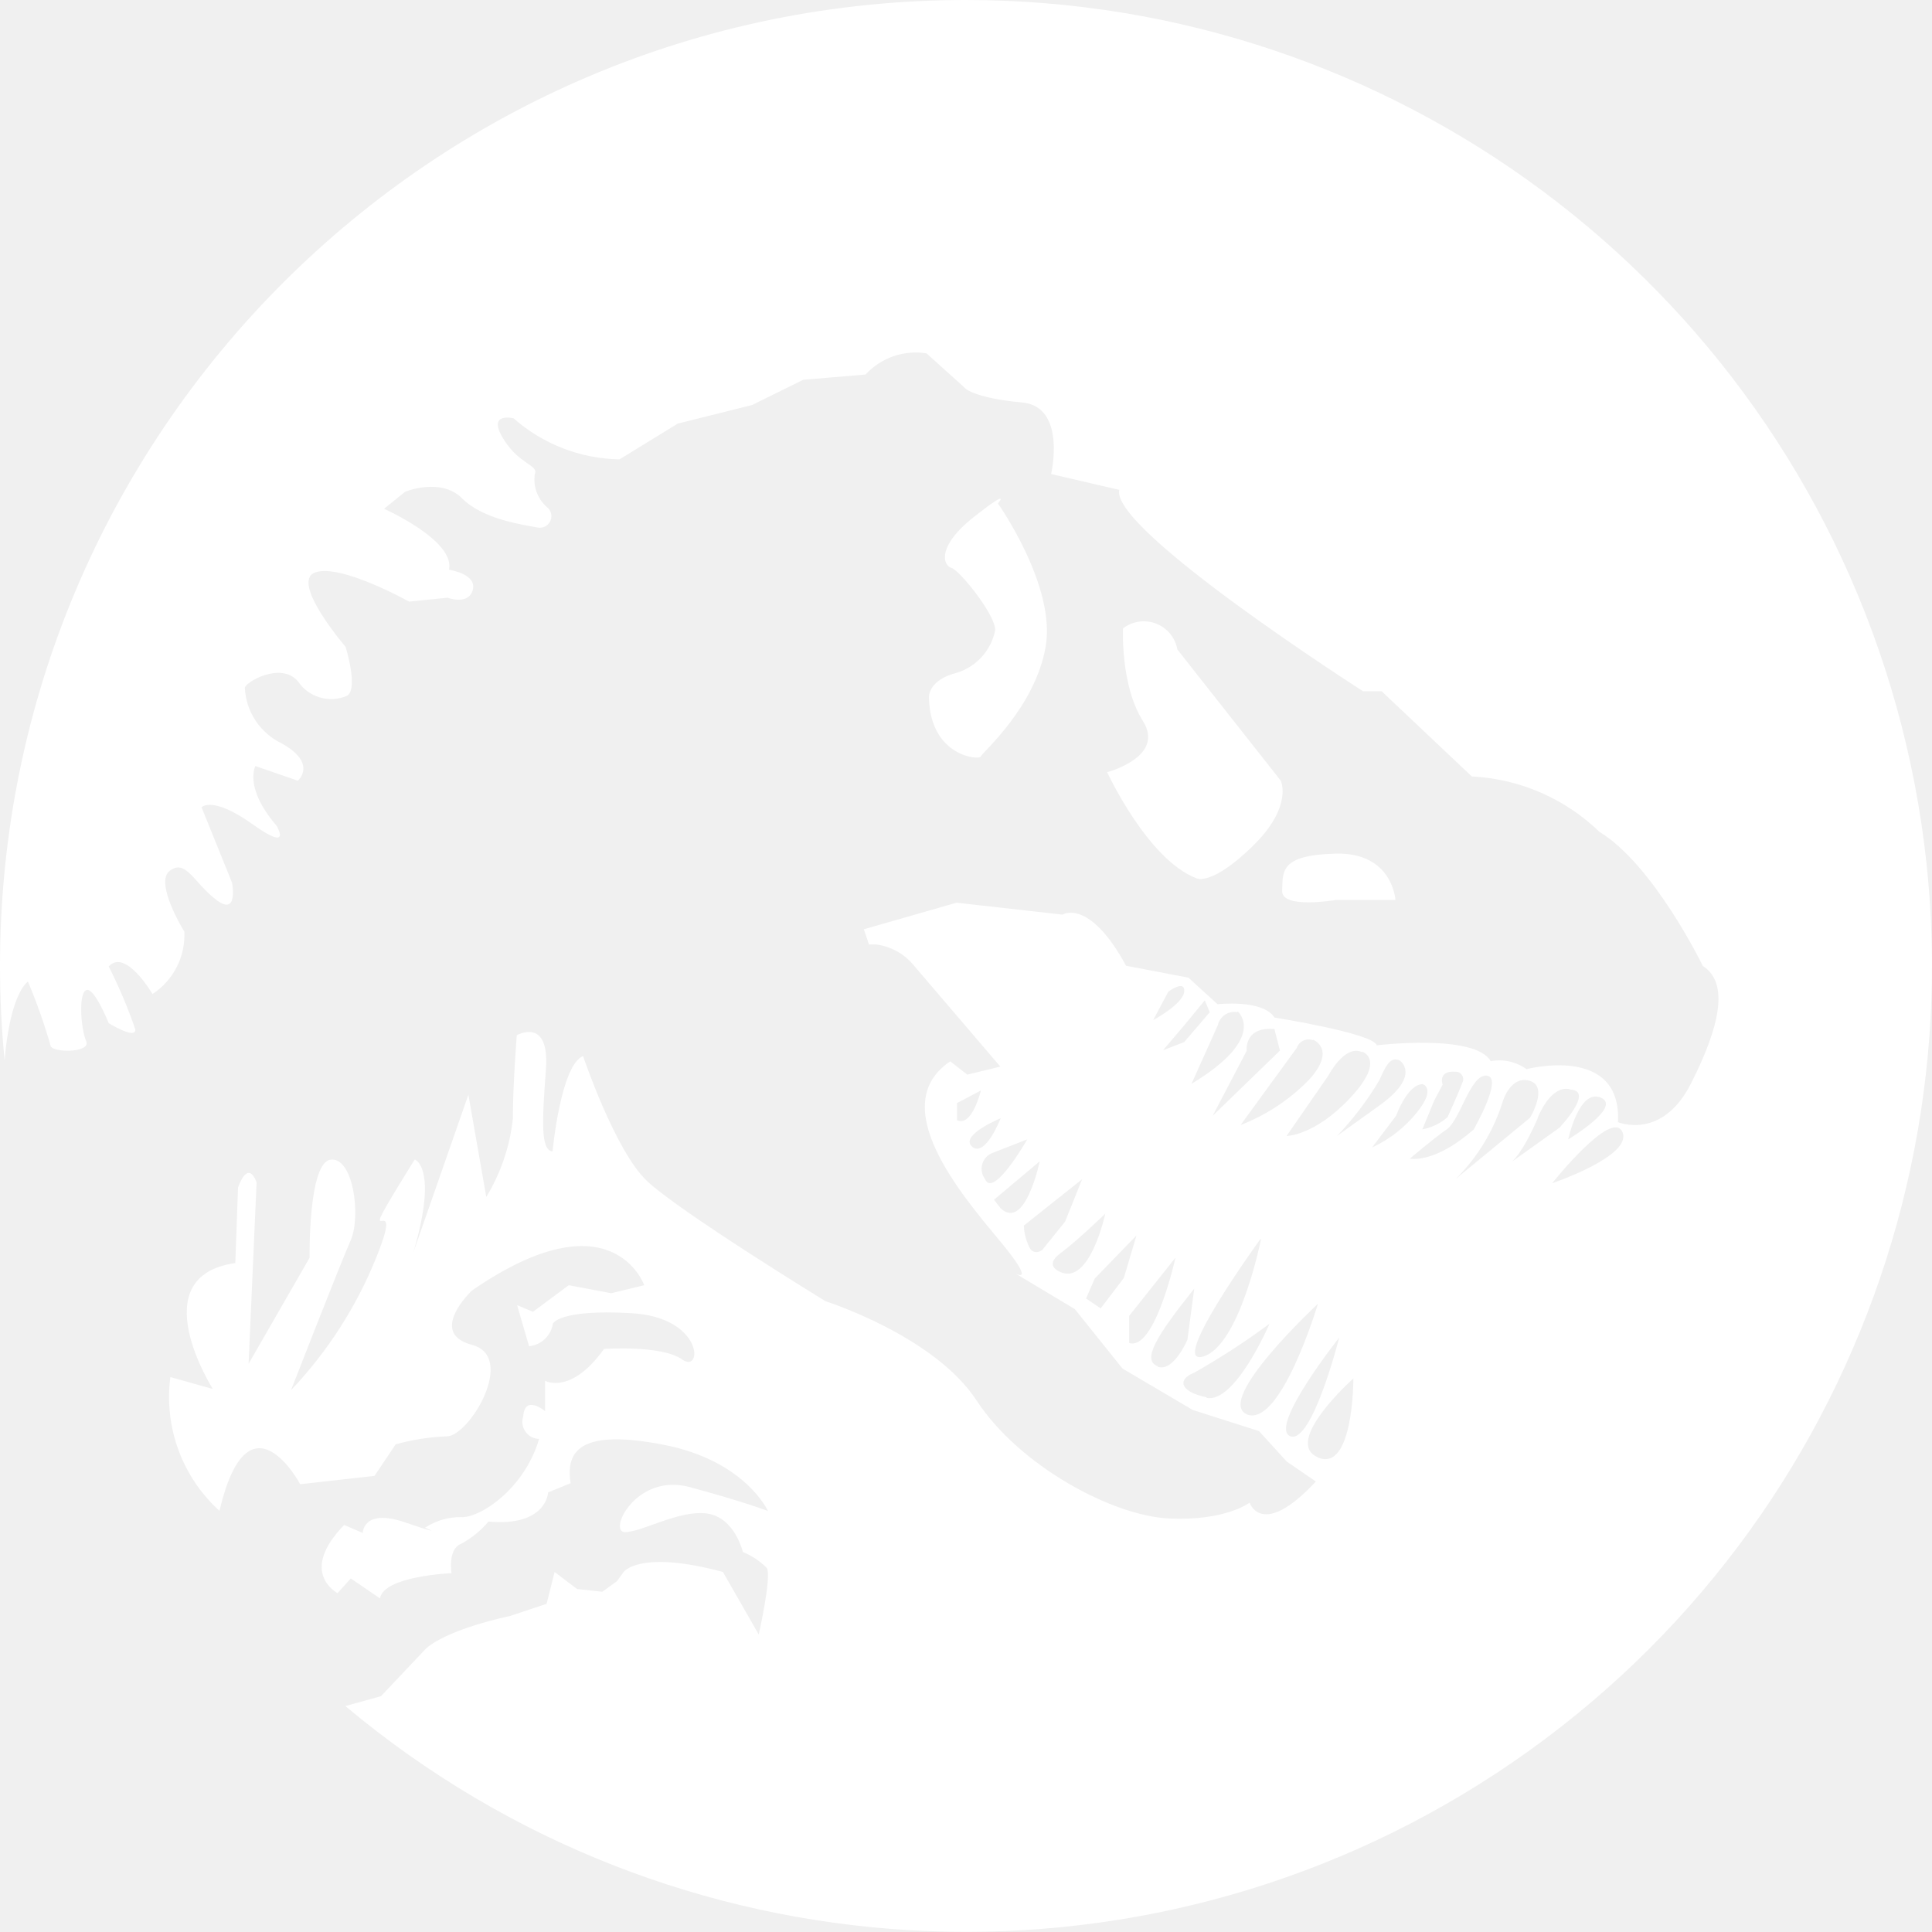
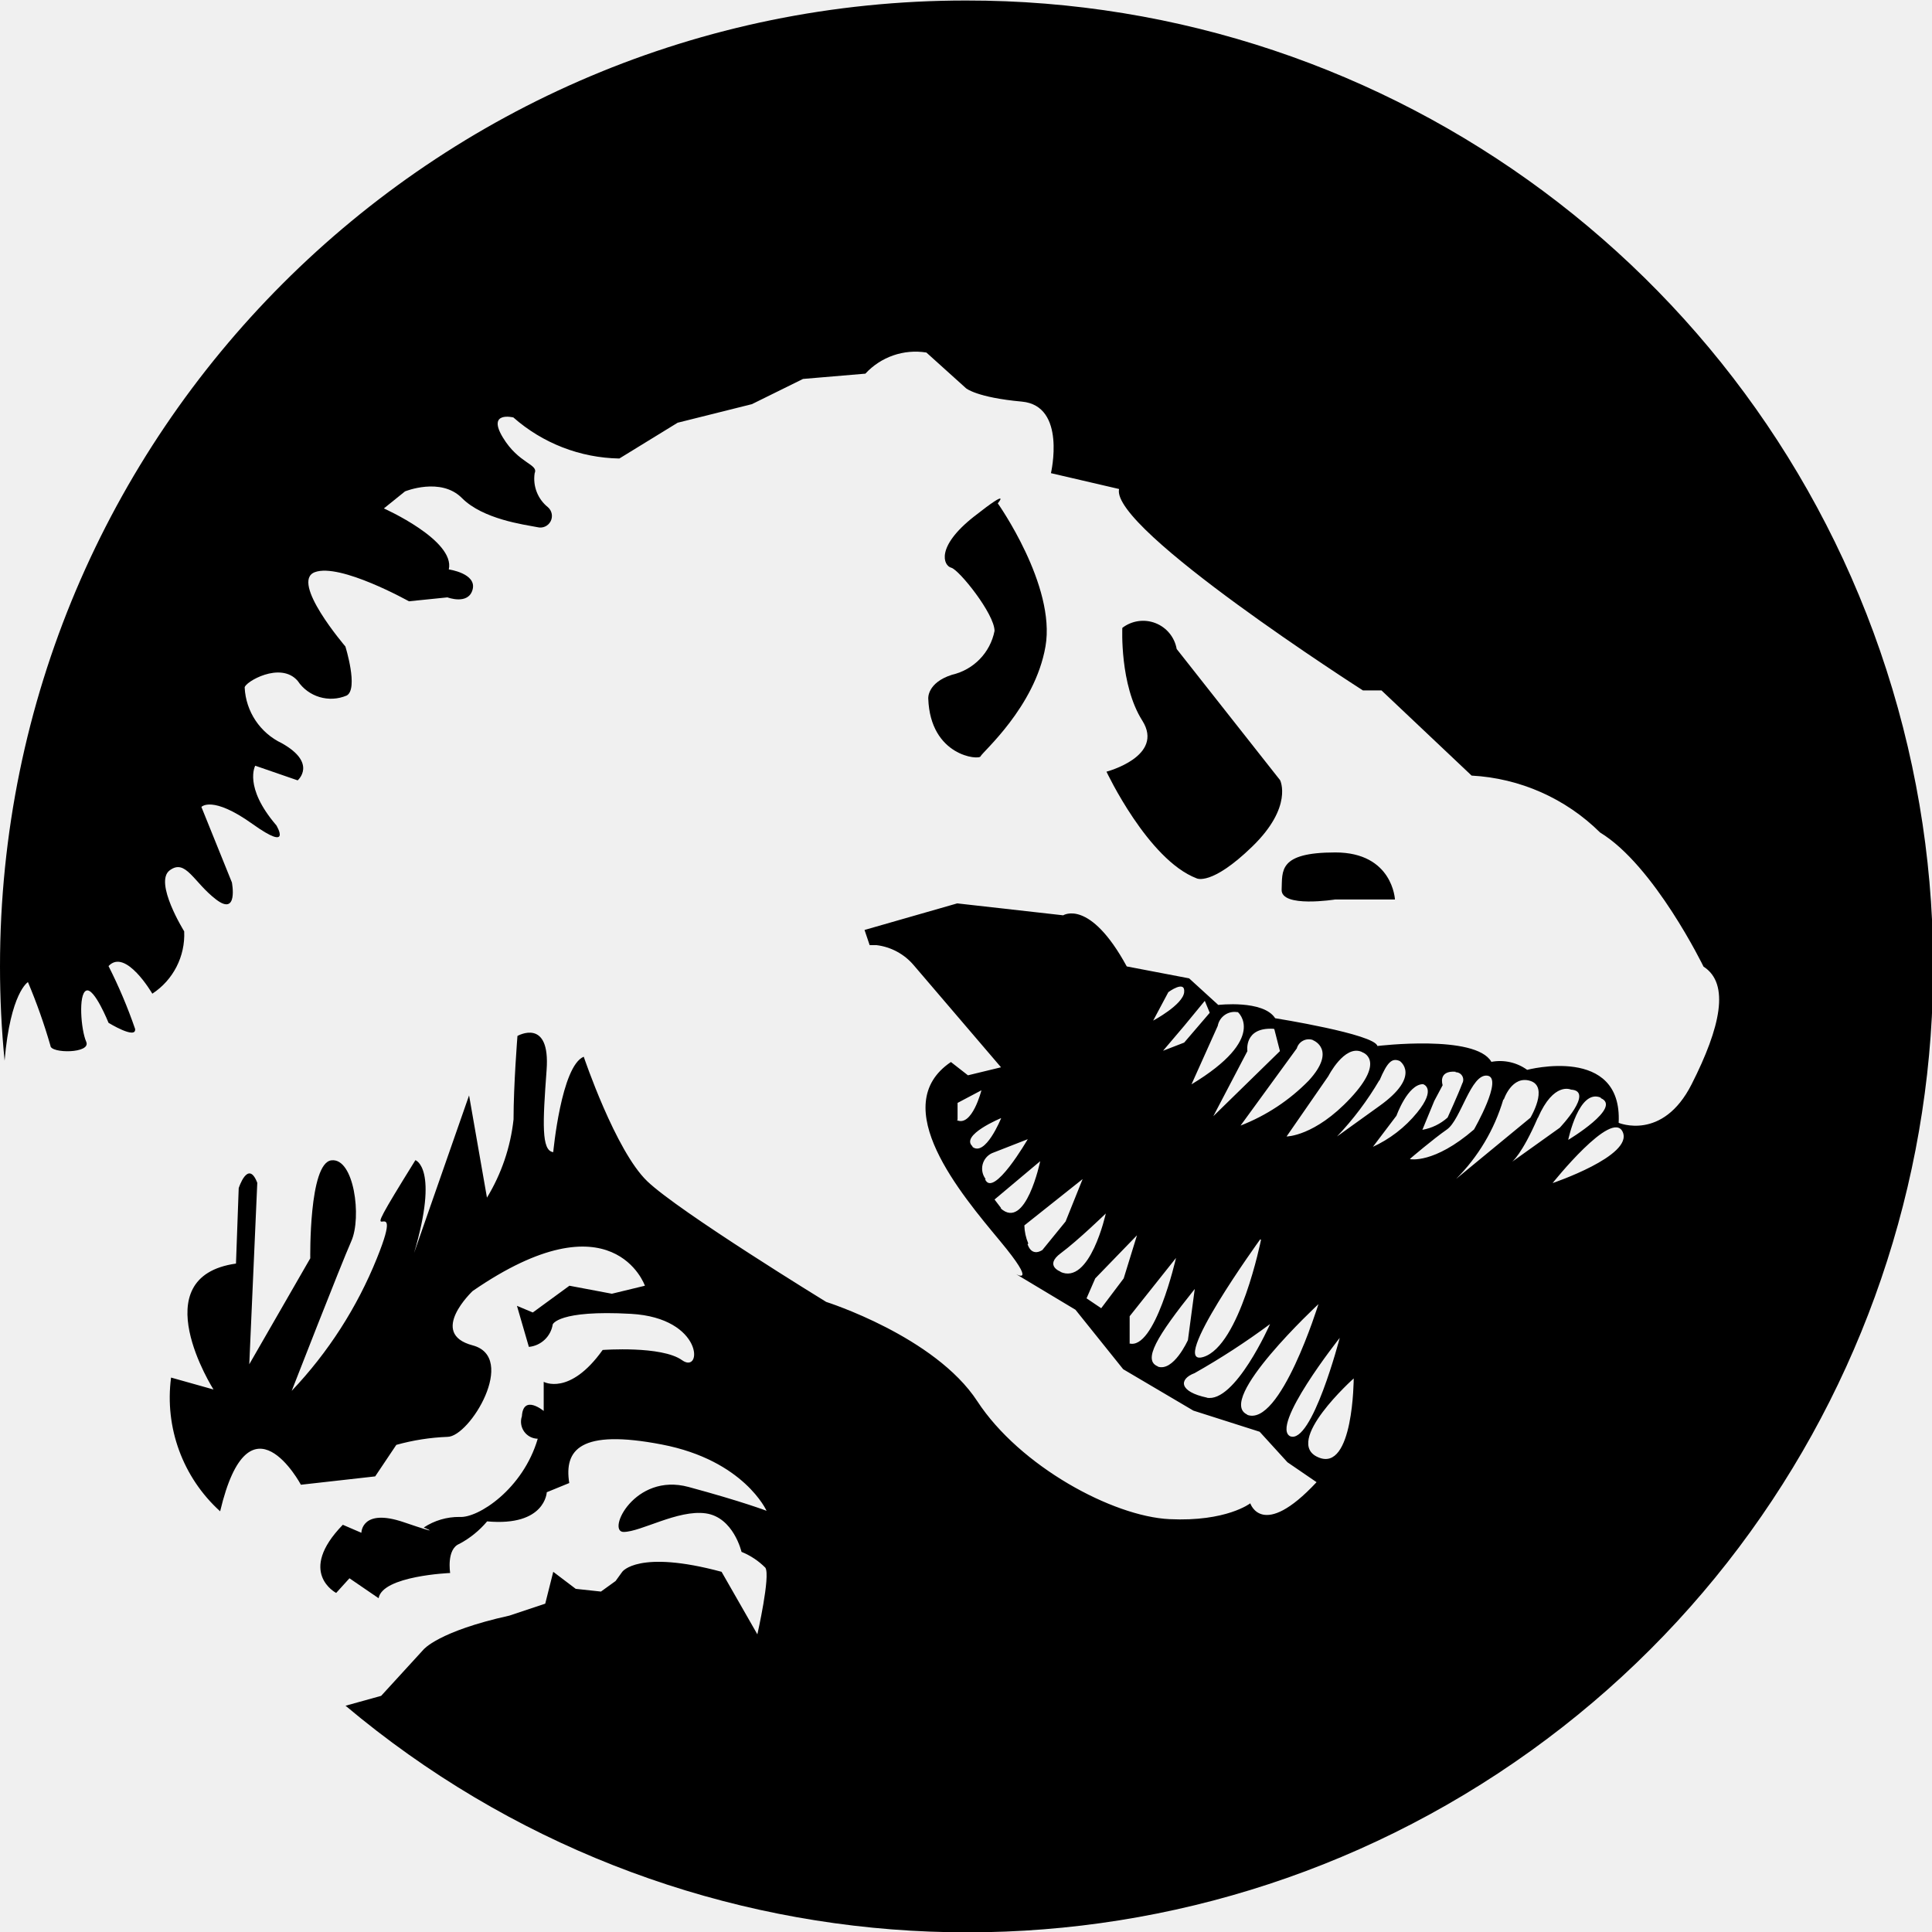
<svg xmlns="http://www.w3.org/2000/svg" id="Calque_2" data-name="Calque 2" viewBox="0 0 113.39 113.39">
-   <defs>
-     <style>.cls-1{fill:#fff;}</style>
-   </defs>
-   <path class="cls-1" d="M311.39,404.58c0.08-.23,3.19-2.88,3.81-6.45s-2.8-8.4-2.8-8.4,0.86-1-1.4.78-1.79,2.88-1.33,3,2.57,2.72,2.57,3.65a3.29,3.29,0,0,1-2.49,2.57c-1.48.47-1.4,1.4-1.4,1.4C308.43,404.58,311.31,404.81,311.39,404.58Z" transform="translate(-253.83 -360.18)" />
-   <path class="cls-1" d="M324.06,411.73s0.86,0.47,3.27-1.87S329,406,329,406l-6.07-7.7a2,2,0,0,0-3.19-1.24s-0.16,3.34,1.17,5.44-2.1,3-2.1,3S321.18,410.64,324.06,411.73Z" transform="translate(-253.83 -360.18)" />
-   <path class="cls-1" d="M332.23,413h3.5s-0.16-2.8-3.5-2.72-3.1,1.09-3.15,2.18S332.23,413,332.23,413Z" transform="translate(-253.83 -360.18)" />
-   <path class="cls-1" d="M310.52,360.18a56.69,56.69,0,0,0-56.69,56.69q0,2.8.27,5.53c0.34-4,1.37-4.61,1.37-4.61a33.35,33.35,0,0,1,1.32,3.73c0,0.47,2.41.47,2.1-.23s-0.47-2.8,0-3,1.32,1.94,1.32,1.94,1.63,1,1.56.36a29.13,29.13,0,0,0-1.56-3.69c1-1.08,2.57,1.62,2.57,1.62a4.14,4.14,0,0,0,1.87-3.66s-1.79-2.88-.85-3.58,1.4,0.7,2.72,1.71,0.93-1,.93-1l-1.79-4.43s0.62-.7,3,1,1.4,0.08,1.4.08c-1.94-2.26-1.24-3.5-1.24-3.5l2.49,0.86s1.17-1-.93-2.18a3.82,3.82,0,0,1-2.18-3.27c0-.31,2.1-1.56,3.11-0.39a2.35,2.35,0,0,0,2.88.86c0.7-.39-0.08-2.88-0.08-2.88s-3.27-3.81-1.79-4.36,5.52,1.71,5.52,1.71l2.26-.23s1.24,0.47,1.48-.47-1.4-1.17-1.4-1.17c0.39-1.71-3.81-3.58-3.81-3.58l1.24-1s2.1-.86,3.34.39,3.66,1.56,4.43,1.71A0.68,0.68,0,0,0,286,390a2.14,2.14,0,0,1-.78-2c0.23-.54-0.93-0.54-1.87-2.1s0.62-1.17.62-1.17a9.65,9.65,0,0,0,6.22,2.41l3.42-2.1,4.36-1.09,3-1.48,3.66-.31a4,4,0,0,1,3.58-1.24l2.33,2.1s0.63,0.54,3.27.78,1.71,4.2,1.71,4.2l4,0.93c-0.54,2.33,14.31,11.82,14.31,11.82h1.09l5.29,5A11.6,11.6,0,0,1,347.7,409c3.19,1.94,6.07,7.87,6.07,7.87,1.56,1,1,3.56-.7,6.91s-4.28,2.26-4.28,2.26c0.23-4.59-5.37-3.11-5.37-3.11a2.73,2.73,0,0,0-2.1-.47c-0.93-1.63-6.69-.93-6.69-0.93-0.16-.7-6-1.63-6-1.63-0.7-1.09-3.34-.78-3.34-0.78l-1.71-1.56-3.66-.7c-2.18-4-3.73-3-3.73-3l-6.22-.7-5.44,1.56,0.3,0.89,0.4,0a3.4,3.4,0,0,1,2.18,1.17l5.13,6-1.94.47-1-.78c-3.81,2.57.62,7.78,2.88,10.5s0.93,1.94.93,1.94l3.5,2.1,2.8,3.49,4.12,2.43,3.89,1.24,1.63,1.79,1.71,1.17c-3.19,3.42-3.89,1.24-3.89,1.24s-1.4,1.09-4.74.93-8.79-3.11-11.28-6.92-8.87-5.83-8.87-5.83-8.63-5.29-10.5-7.08-3.73-7.31-3.73-7.31c-1.32.54-1.79,5.6-1.79,5.6-0.7-.08-0.62-1.71-0.39-4.82s-1.71-2-1.71-2-0.23,2.88-.23,4.9a11.14,11.14,0,0,1-1.56,4.59l-1.05-6-3.23,9.25c1.48-5,.08-5.45.08-5.45-4.2,6.76-.31.94-2.26,5.76a24.72,24.72,0,0,1-5,7.78s2.88-7.39,3.5-8.79,0.16-4.9-1.17-4.74S272,434,272,434l-3.58,6.22,0.47-10.65c-0.54-1.4-1.09.31-1.09,0.31l-0.16,4.43c-5.52.78-1.32,7.39-1.32,7.39l-2.49-.7a9,9,0,0,0,2.88,7.85c1.71-7.23,4.74-1.56,4.74-1.56l4.36-.49,1.24-1.85a13,13,0,0,1,3-.47c1.32,0,4.12-4.67,1.48-5.37s0-3.19,0-3.19c8.24-5.68,10.11-.31,10.11-0.31l-1.94.47-2.49-.47-2.1,1.56-0.93-.39,0.7,2.41a1.57,1.57,0,0,0,1.4-1.32s0.31-.86,4.59-0.62,4.2,3.58,3,2.72-4.59-.62-4.59-0.62c-1.94,2.72-3.46,1.87-3.46,1.87V443s-1.2-1-1.28.31a1,1,0,0,0,.93,1.32c-0.86,2.95-3.5,4.67-4.59,4.59a3.75,3.75,0,0,0-2.1.62s1.32,0.54-1.17-.31-2.49.62-2.49,0.62l-1.09-.47c-2.72,2.8-.39,4-0.39,4l0.78-.86,1.71,1.17c0.23-1.32,4.2-1.48,4.2-1.48s-0.23-1.4.54-1.71a5.51,5.51,0,0,0,1.63-1.32c3.42,0.31,3.5-1.71,3.5-1.71l1.32-.54c-0.31-1.94.62-3.19,5.44-2.26s6.14,3.89,6.14,3.89-1.4-.54-4.58-1.4-4.82,2.64-3.81,2.64,3.19-1.32,4.82-1.09,2.1,2.26,2.1,2.26a4.19,4.19,0,0,1,1.4.93c0.31,0.47-.47,3.91-0.47,3.91l-2.1-3.67c-4.9-1.32-5.83,0-5.83,0l-0.39.54-0.86.62-1.48-.16-1.32-1-0.47,1.87-2.1.7c-4.2.93-5.05,2-5.05,2l-2.57,2.72-2.09.58A56.69,56.69,0,1,0,310.52,360.18Zm37.26,64.42c1.28,0.54-1.91,2.45-1.91,2.45S346.5,424.06,347.78,424.6Zm-8.52-1.52a0.44,0.44,0,0,1,.39.66c-0.23.62-.86,2-0.86,2a3,3,0,0,1-1.48.72l0.7-1.7,0.49-.92S338.18,423,339.27,423.08Zm-4.47.49c0.47-1.11.74-1.34,1.19-1.15,0,0,1.3.86-1.19,2.64l-2.49,1.79A18.07,18.07,0,0,0,334.79,423.57Zm-1-1.66s1.4,0.44-.7,2.69-3.75,2.25-3.75,2.25l2.45-3.54S332.73,421.49,333.74,421.92Zm-2.88-.7s1.39,0.55-.27,2.36a11.33,11.33,0,0,1-4,2.64l3.3-4.53A0.73,0.73,0,0,1,330.86,421.22Zm-3.07,11.7s-1.24,6.22-3.38,6.88S327.79,432.92,327.79,432.92Zm0.78-12.36,0.33,1.29L325,425.67l2-3.82S326.82,420.46,328.57,420.57Zm-2.14-1s1.79,1.52-2.72,4.24l1.54-3.43A1,1,0,0,1,326.43,419.58Zm-1.94-.66,0.29,0.7-1.5,1.75-1.24.48,1.24-1.46Zm-2.14-.51s1-.74.93,0-1.82,1.67-1.82,1.67ZM310,425.92v-1l1.4-.74S310.88,426.35,310,425.92Zm0.89,1.56c-0.78-.66,1.67-1.67,1.67-1.67S311.66,428.14,310.88,427.48Zm0.76,1.91a1,1,0,0,1,.37-1.52l2.1-.82S312.13,430.55,311.64,429.38Zm0.91,1.71-0.39-.51,2.68-2.25S314,432.46,312.55,431.09Zm1.59,2.07a2.91,2.91,0,0,1-.23-1.06l3.42-2.72-1,2.49L315,433.54S314.42,434,314.15,433.17Zm1.91,1.66s-1-.35,0-1.09,2.64-2.33,2.64-2.33S317.8,435.64,316.05,434.83Zm2.37,2.14-0.86-.58,0.51-1.17,2.45-2.53-0.74,2.49ZM320.1,439v-1.59l2.72-3.42S321.61,439.49,320.1,439Zm1.67,1.36c-0.93-.35-0.09-1.75,2.15-4.55l-0.4,3S322.7,440.74,321.77,440.39Zm2.88,1.83c-1.67-.35-1.67-1.09-0.74-1.44a42.6,42.6,0,0,0,4.43-2.88S326.32,442.57,324.64,442.22Zm2.37,1c-1.94-.82,4.16-6.49,4.16-6.49S329,444,327,443.19Zm2.53,1.28c-1.28-.54,2.88-5.79,2.88-5.79S330.83,445,329.54,444.47Zm1.63,1.24c-2.1-.89,2.08-4.63,2.08-4.63S333.28,446.61,331.18,445.72Zm3.19-18.2,1.4-1.85s0.66-1.85,1.56-1.85c0,0,.82.23-0.35,1.67A7.27,7.27,0,0,1,334.37,427.52Zm2.22,0.66s1.32-1.13,2.14-1.7,1.4-3.28,2.37-3.16-0.78,3.16-.78,3.16C338,428.51,336.58,428.18,336.58,428.18Zm5.48-3.46s0.47-1.44,1.56-1.09,0,2.16,0,2.16l-4.36,3.59A11,11,0,0,0,342.06,424.72Zm2,1.08c0.93-2.15,1.94-1.66,1.94-1.66,1.4,0.08-.66,2.24-0.66,2.24l-2.8,2S343.15,427.95,344.09,425.79Zm0.86,3.83s3.5-4.4,4.12-3S344.94,429.62,344.94,429.62Z" transform="translate(-253.83 -360.18)" />
-   <path class="cls-1" d="M254.1,422.4c0,0.12,0,.24,0,0.37" transform="translate(-253.83 -360.18)" />
+   <path d="M311.18,403.36c0.08-.23,3.19-2.88,3.81-6.45s-2.8-8.4-2.8-8.4,0.86-1-1.4.78-1.79,2.88-1.33,3S312,395,312,396a3.29,3.29,0,0,1-2.49,2.57c-1.48.47-1.4,1.4-1.4,1.4C308.23,403.36,311.1,403.59,311.18,403.36Z" transform="translate(-253.63 -358.97)" />
+   <path d="M323.86,410.52s0.86,0.47,3.27-1.87,1.63-3.89,1.63-3.89l-6.07-7.7a2,2,0,0,0-3.19-1.24s-0.16,3.34,1.17,5.44-2.1,3-2.1,3S321,409.43,323.86,410.52Z" transform="translate(-253.63 -358.97)" />
+   <path d="M332,411.76h3.5S335.37,409,332,409s-3.1,1.09-3.15,2.18S332,411.76,332,411.76Z" transform="translate(-253.63 -358.97)" />
+   <path d="M310.32,359a56.69,56.69,0,0,0-56.69,56.69q0,2.8.27,5.53c0.34-4,1.37-4.61,1.37-4.61a33.35,33.35,0,0,1,1.32,3.73c0,0.47,2.41.47,2.1-.23s-0.47-2.8,0-3S260,419,260,419s1.63,1,1.56.36a29.13,29.13,0,0,0-1.56-3.69c1-1.08,2.57,1.62,2.57,1.62a4.14,4.14,0,0,0,1.87-3.66s-1.79-2.88-.85-3.58,1.4,0.7,2.72,1.71,0.93-1,.93-1l-1.79-4.43s0.62-.7,3,1,1.4,0.08,1.4.08c-1.94-2.26-1.24-3.5-1.24-3.5l2.49,0.86s1.17-1-.93-2.18a3.82,3.82,0,0,1-2.18-3.27c0-.31,2.1-1.56,3.11-0.39a2.35,2.35,0,0,0,2.88.86c0.7-.39-0.08-2.88-0.08-2.88s-3.27-3.81-1.79-4.36,5.52,1.71,5.52,1.71l2.26-.23s1.24,0.47,1.48-.47-1.4-1.17-1.4-1.17c0.39-1.71-3.81-3.58-3.81-3.58l1.24-1s2.1-.86,3.34.39,3.66,1.56,4.43,1.71a0.68,0.68,0,0,0,.62-1.17,2.14,2.14,0,0,1-.78-2c0.23-.54-0.93-0.54-1.87-2.1s0.62-1.17.62-1.17a9.65,9.65,0,0,0,6.22,2.41l3.42-2.1,4.36-1.09,3-1.48,3.66-.31a4,4,0,0,1,3.58-1.24l2.33,2.1s0.63,0.54,3.27.78,1.71,4.2,1.71,4.2l4,0.93c-0.54,2.33,14.31,11.82,14.31,11.82h1.09l5.29,5a11.6,11.6,0,0,1,7.54,3.34c3.19,1.94,6.07,7.87,6.07,7.87,1.56,1,1,3.56-.7,6.91s-4.28,2.26-4.28,2.26c0.23-4.59-5.37-3.11-5.37-3.11a2.73,2.73,0,0,0-2.1-.47c-0.93-1.63-6.69-.93-6.69-0.93-0.16-.7-6-1.63-6-1.63-0.7-1.09-3.34-.78-3.34-0.78l-1.71-1.56-3.66-.7c-2.18-4-3.73-3-3.73-3l-6.22-.7-5.44,1.56,0.3,0.89,0.4,0a3.4,3.4,0,0,1,2.18,1.17l5.13,6-1.94.47-1-.78c-3.81,2.57.62,7.78,2.88,10.5s0.93,1.94.93,1.94l3.5,2.1,2.8,3.49,4.12,2.43,3.89,1.24,1.63,1.79,1.71,1.17c-3.19,3.42-3.89,1.24-3.89,1.24s-1.4,1.09-4.74.93-8.79-3.11-11.28-6.92-8.87-5.83-8.87-5.83-8.63-5.29-10.5-7.08-3.73-7.31-3.73-7.31c-1.32.54-1.79,5.6-1.79,5.6-0.7-.08-0.62-1.71-0.39-4.82s-1.71-2-1.71-2-0.23,2.88-.23,4.9a11.14,11.14,0,0,1-1.56,4.59l-1.05-6-3.23,9.25c1.48-5,.08-5.45.08-5.45-4.2,6.76-.31.94-2.26,5.76a24.72,24.72,0,0,1-5,7.78s2.88-7.39,3.5-8.79,0.16-4.9-1.17-4.74-1.24,5.75-1.24,5.75l-3.58,6.22,0.47-10.65c-0.54-1.4-1.09.31-1.09,0.31l-0.16,4.43c-5.52.78-1.32,7.39-1.32,7.39l-2.49-.7a9,9,0,0,0,2.88,7.85c1.71-7.23,4.74-1.56,4.74-1.56l4.36-.49,1.24-1.85a13,13,0,0,1,3-.47c1.32,0,4.12-4.67,1.48-5.37s0-3.19,0-3.19c8.24-5.68,10.11-.31,10.11-0.31l-1.94.47-2.49-.47L284.9,436l-0.93-.39,0.7,2.41a1.57,1.57,0,0,0,1.4-1.32s0.31-.86,4.59-0.62,4.2,3.58,3,2.72S289,438.2,289,438.2c-1.94,2.72-3.46,1.87-3.46,1.87v1.71s-1.2-1-1.28.31a1,1,0,0,0,.93,1.32c-0.86,2.95-3.5,4.67-4.59,4.59a3.75,3.75,0,0,0-2.1.62s1.32,0.54-1.17-.31-2.49.62-2.49,0.62l-1.09-.47c-2.72,2.8-.39,4-0.39,4l0.78-.86,1.71,1.17c0.23-1.32,4.2-1.48,4.2-1.48s-0.23-1.4.54-1.71a5.51,5.51,0,0,0,1.63-1.32c3.42,0.31,3.5-1.71,3.5-1.71l1.32-.54c-0.31-1.94.62-3.19,5.44-2.26s6.14,3.89,6.14,3.89-1.4-.54-4.58-1.4-4.82,2.64-3.81,2.64,3.19-1.32,4.82-1.09,2.1,2.26,2.1,2.26a4.19,4.19,0,0,1,1.4.93c0.31,0.47-.47,3.91-0.47,3.91l-2.1-3.67c-4.9-1.32-5.83,0-5.83,0l-0.39.54-0.86.62-1.48-.16-1.32-1-0.47,1.87-2.1.7c-4.2.93-5.05,2-5.05,2L276,458.5l-2.09.58A56.69,56.69,0,1,0,310.32,359Zm37.26,64.42c1.28,0.54-1.91,2.45-1.91,2.45S346.29,422.84,347.58,423.39Zm-8.52-1.52a0.44,0.44,0,0,1,.39.66c-0.23.62-.86,2-0.86,2a3,3,0,0,1-1.48.72l0.7-1.7,0.49-.92S338,421.79,339.06,421.87Zm-4.47.49c0.47-1.11.74-1.34,1.19-1.15,0,0,1.3.86-1.19,2.64l-2.49,1.79A18.07,18.07,0,0,0,334.59,422.36Zm-1-1.66s1.4,0.44-.7,2.69-3.75,2.25-3.75,2.25l2.45-3.54S332.53,420.28,333.54,420.7Zm-2.88-.7s1.39,0.55-.27,2.36a11.33,11.33,0,0,1-4,2.64l3.3-4.53A0.73,0.73,0,0,1,330.66,420Zm-3.07,11.7s-1.24,6.22-3.38,6.88S327.59,431.71,327.59,431.71Zm0.78-12.36,0.33,1.29-3.91,3.82,2-3.82S326.62,419.25,328.37,419.35Zm-2.14-1s1.79,1.52-2.72,4.24l1.54-3.43A1,1,0,0,1,326.23,418.37Zm-1.94-.66,0.29,0.7-1.5,1.75-1.24.48,1.24-1.46Zm-2.14-.51s1-.74.93,0-1.82,1.67-1.82,1.67Zm-12.37,7.5v-1l1.4-.74S310.68,425.14,309.78,424.71Zm0.89,1.56c-0.78-.66,1.67-1.67,1.67-1.67S311.45,426.93,310.68,426.26Zm0.76,1.91a1,1,0,0,1,.37-1.52l2.1-.82S311.92,429.34,311.44,428.17Zm0.91,1.71-0.39-.51,2.68-2.25S313.83,431.24,312.35,429.88Zm1.59,2.07a2.91,2.91,0,0,1-.23-1.06l3.42-2.72-1,2.49-1.36,1.67S314.21,432.78,313.94,432Zm1.91,1.66s-1-.35,0-1.09,2.64-2.33,2.64-2.33S317.6,434.43,315.85,433.61Zm2.37,2.14-0.86-.58,0.51-1.17,2.45-2.53L319.58,434Zm1.67,2.06v-1.59l2.72-3.42S321.41,438.28,319.89,437.81Zm1.67,1.36c-0.93-.35-0.09-1.75,2.15-4.55l-0.4,3S322.5,439.52,321.56,439.17Zm2.88,1.83c-1.67-.35-1.67-1.09-0.74-1.44a42.6,42.6,0,0,0,4.43-2.88S326.11,441.35,324.44,441Zm2.37,1c-1.94-.82,4.16-6.49,4.16-6.49S328.76,442.79,326.81,442Zm2.53,1.28c-1.28-.54,2.88-5.79,2.88-5.79S330.62,443.8,329.34,443.26ZM331,444.5c-2.1-.89,2.08-4.63,2.08-4.63S333.07,445.4,331,444.5Zm3.19-18.2,1.4-1.85s0.66-1.85,1.56-1.85c0,0,.82.23-0.35,1.67A7.27,7.27,0,0,1,334.16,426.3Zm2.22,0.66s1.32-1.13,2.14-1.7,1.4-3.28,2.37-3.16-0.78,3.16-.78,3.16C337.78,427.3,336.38,427,336.38,427Zm5.48-3.46s0.47-1.44,1.56-1.09,0,2.16,0,2.16l-4.36,3.59A11,11,0,0,0,341.86,423.5Zm2,1.08c0.93-2.15,1.94-1.66,1.94-1.66,1.4,0.08-.66,2.24-0.66,2.24l-2.8,2S342.95,426.73,343.88,424.58Zm0.86,3.83s3.5-4.4,4.12-3S344.74,428.41,344.74,428.41Z" transform="translate(-253.63 -358.97)" />
+   <path d="M253.9,421.19c0,0.12,0,.24,0,0.37" transform="translate(-253.63 -358.97)" />
</svg>
